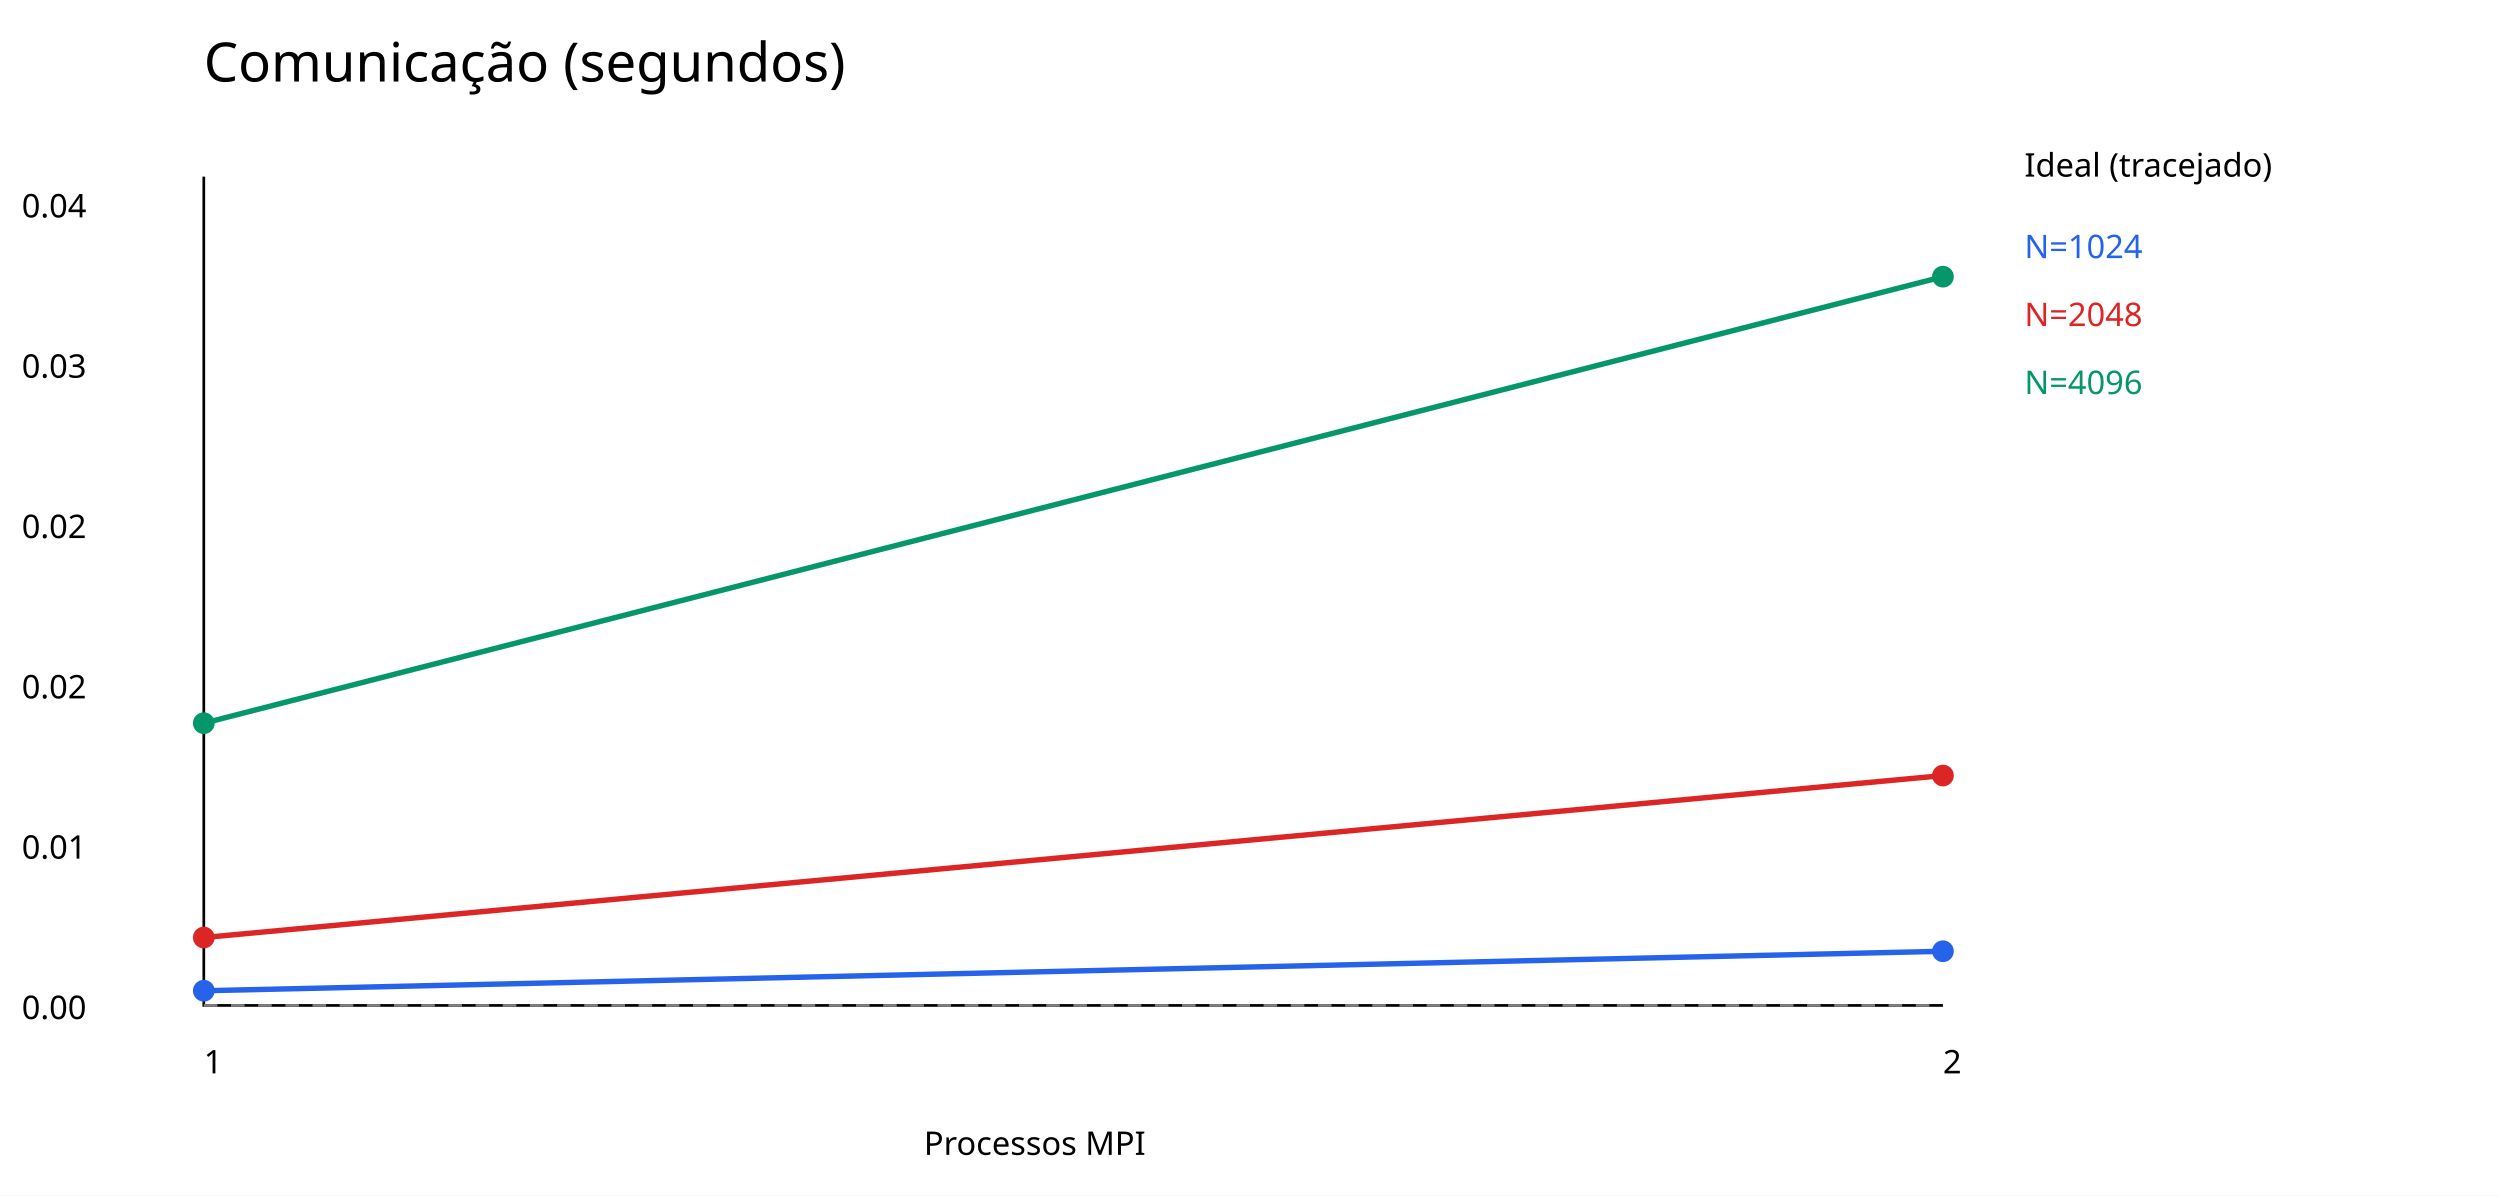
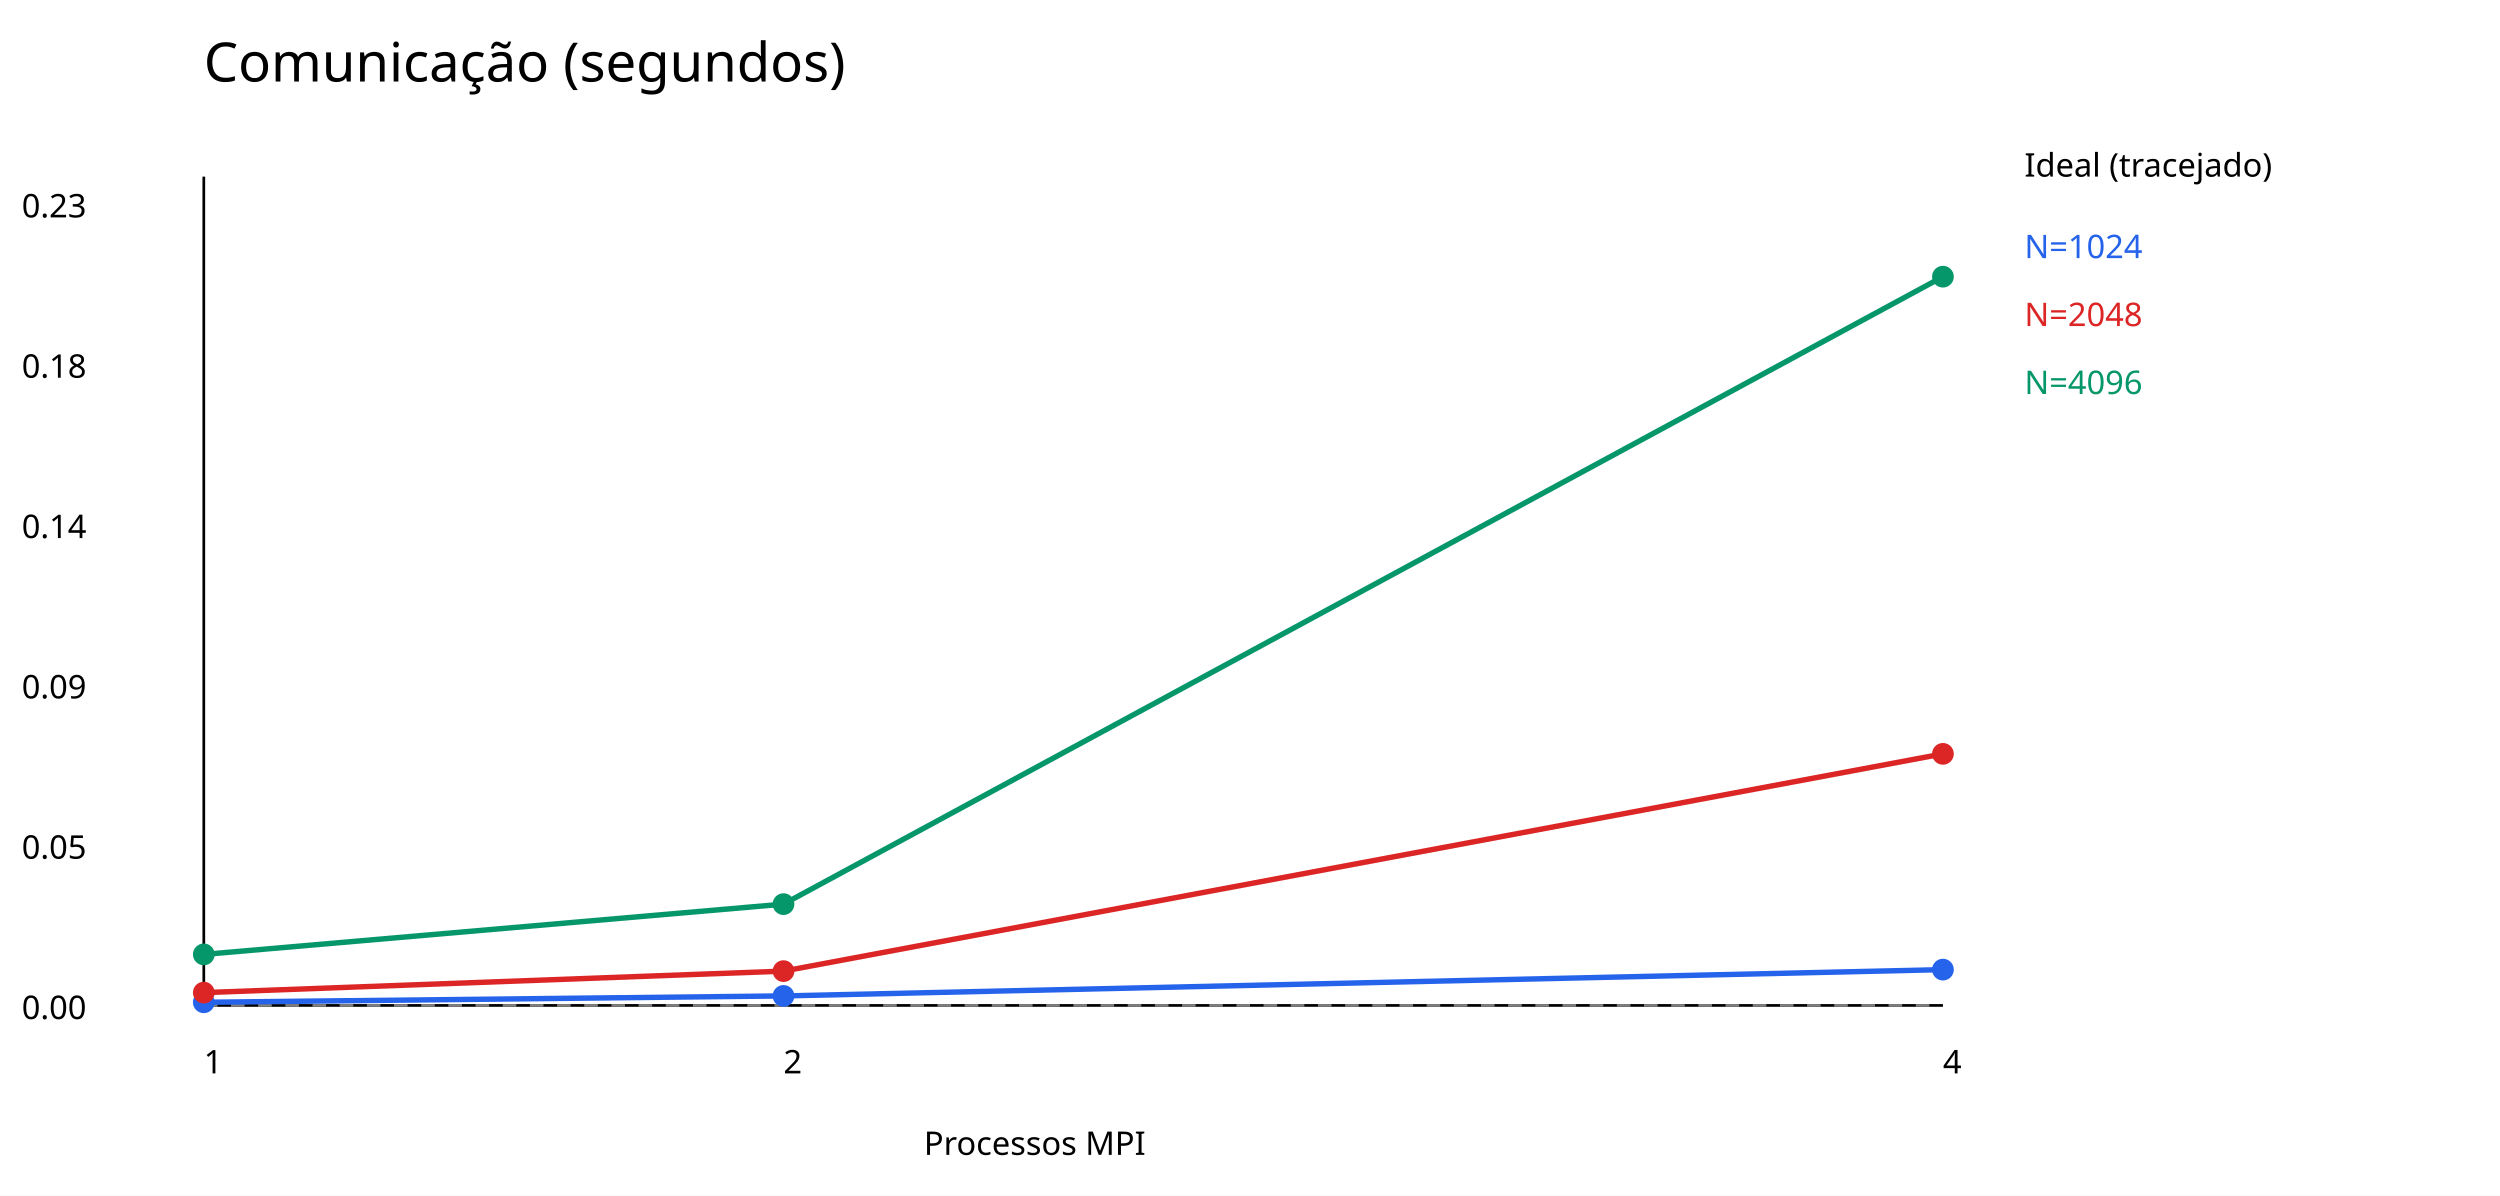
<svg xmlns="http://www.w3.org/2000/svg" width="920" height="440" viewBox="0 0 920 440">
  <rect width="920" height="440" fill="white" />
  <text x="75" y="30" font-family="sans-serif" font-size="20">Comunicação (segundos)</text>
  <path d="M75 65V370H715" fill="none" stroke="black" />
  <text x="340" y="425" font-family="sans-serif">Processos MPI</text>
  <text x="8" y="375.0" font-family="sans-serif">0.00</text>
-   <text x="8" y="316.0" font-family="sans-serif">0.01</text>
-   <text x="8" y="257.0" font-family="sans-serif">0.02</text>
-   <text x="8" y="198.0" font-family="sans-serif">0.02</text>
-   <text x="8" y="139.0" font-family="sans-serif">0.03</text>
-   <text x="8" y="80.0" font-family="sans-serif">0.04</text>
+   <text x="8" y="316.0" font-family="sans-serif">0.05</text>
+   <text x="8" y="257.0" font-family="sans-serif">0.09</text>
+   <text x="8" y="198.0" font-family="sans-serif">0.14</text>
+   <text x="8" y="139.0" font-family="sans-serif">0.18</text>
+   <text x="8" y="80.0" font-family="sans-serif">0.23</text>
  <text x="75.0" y="395" font-family="sans-serif">1</text>
-   <text x="715.0" y="395" font-family="sans-serif">2</text>
+   <text x="288.3" y="395" font-family="sans-serif">2</text>
+   <text x="715.0" y="395" font-family="sans-serif">4</text>
  <path d="M75.0 370.0L715.0 370.0" stroke="gray" stroke-dasharray="5 5" />
  <text x="745" y="65" font-family="sans-serif">Ideal (tracejado)</text>
-   <polyline points="75.00,364.59 715.00,350.06" fill="none" stroke="#2563eb" stroke-width="2" />
-   <circle cx="75.00" cy="364.59" r="4" fill="#2563eb" />
-   <circle cx="715.00" cy="350.06" r="4" fill="#2563eb" />
+   <polyline points="75.00,368.84 288.33,366.50 715.00,356.82" fill="none" stroke="#2563eb" stroke-width="2" />
+   <circle cx="75.00" cy="368.84" r="4" fill="#2563eb" />
+   <circle cx="288.33" cy="366.50" r="4" fill="#2563eb" />
+   <circle cx="715.00" cy="356.82" r="4" fill="#2563eb" />
  <text x="745" y="95" fill="#2563eb" font-family="sans-serif">N=1024</text>
-   <polyline points="75.00,345.01 715.00,285.40" fill="none" stroke="#dc2626" stroke-width="2" />
-   <circle cx="75.00" cy="345.01" r="4" fill="#dc2626" />
-   <circle cx="715.00" cy="285.40" r="4" fill="#dc2626" />
+   <polyline points="75.00,365.28 288.33,357.37 715.00,277.42" fill="none" stroke="#dc2626" stroke-width="2" />
+   <circle cx="75.00" cy="365.28" r="4" fill="#dc2626" />
+   <circle cx="288.33" cy="357.37" r="4" fill="#dc2626" />
+   <circle cx="715.00" cy="277.42" r="4" fill="#dc2626" />
  <text x="745" y="120" fill="#dc2626" font-family="sans-serif">N=2048</text>
-   <polyline points="75.00,266.13 715.00,101.82" fill="none" stroke="#059669" stroke-width="2" />
-   <circle cx="75.00" cy="266.13" r="4" fill="#059669" />
+   <polyline points="75.00,351.22 288.33,332.72 715.00,101.82" fill="none" stroke="#059669" stroke-width="2" />
+   <circle cx="75.00" cy="351.22" r="4" fill="#059669" />
+   <circle cx="288.33" cy="332.72" r="4" fill="#059669" />
  <circle cx="715.00" cy="101.82" r="4" fill="#059669" />
  <text x="745" y="145" fill="#059669" font-family="sans-serif">N=4096</text>
</svg>
